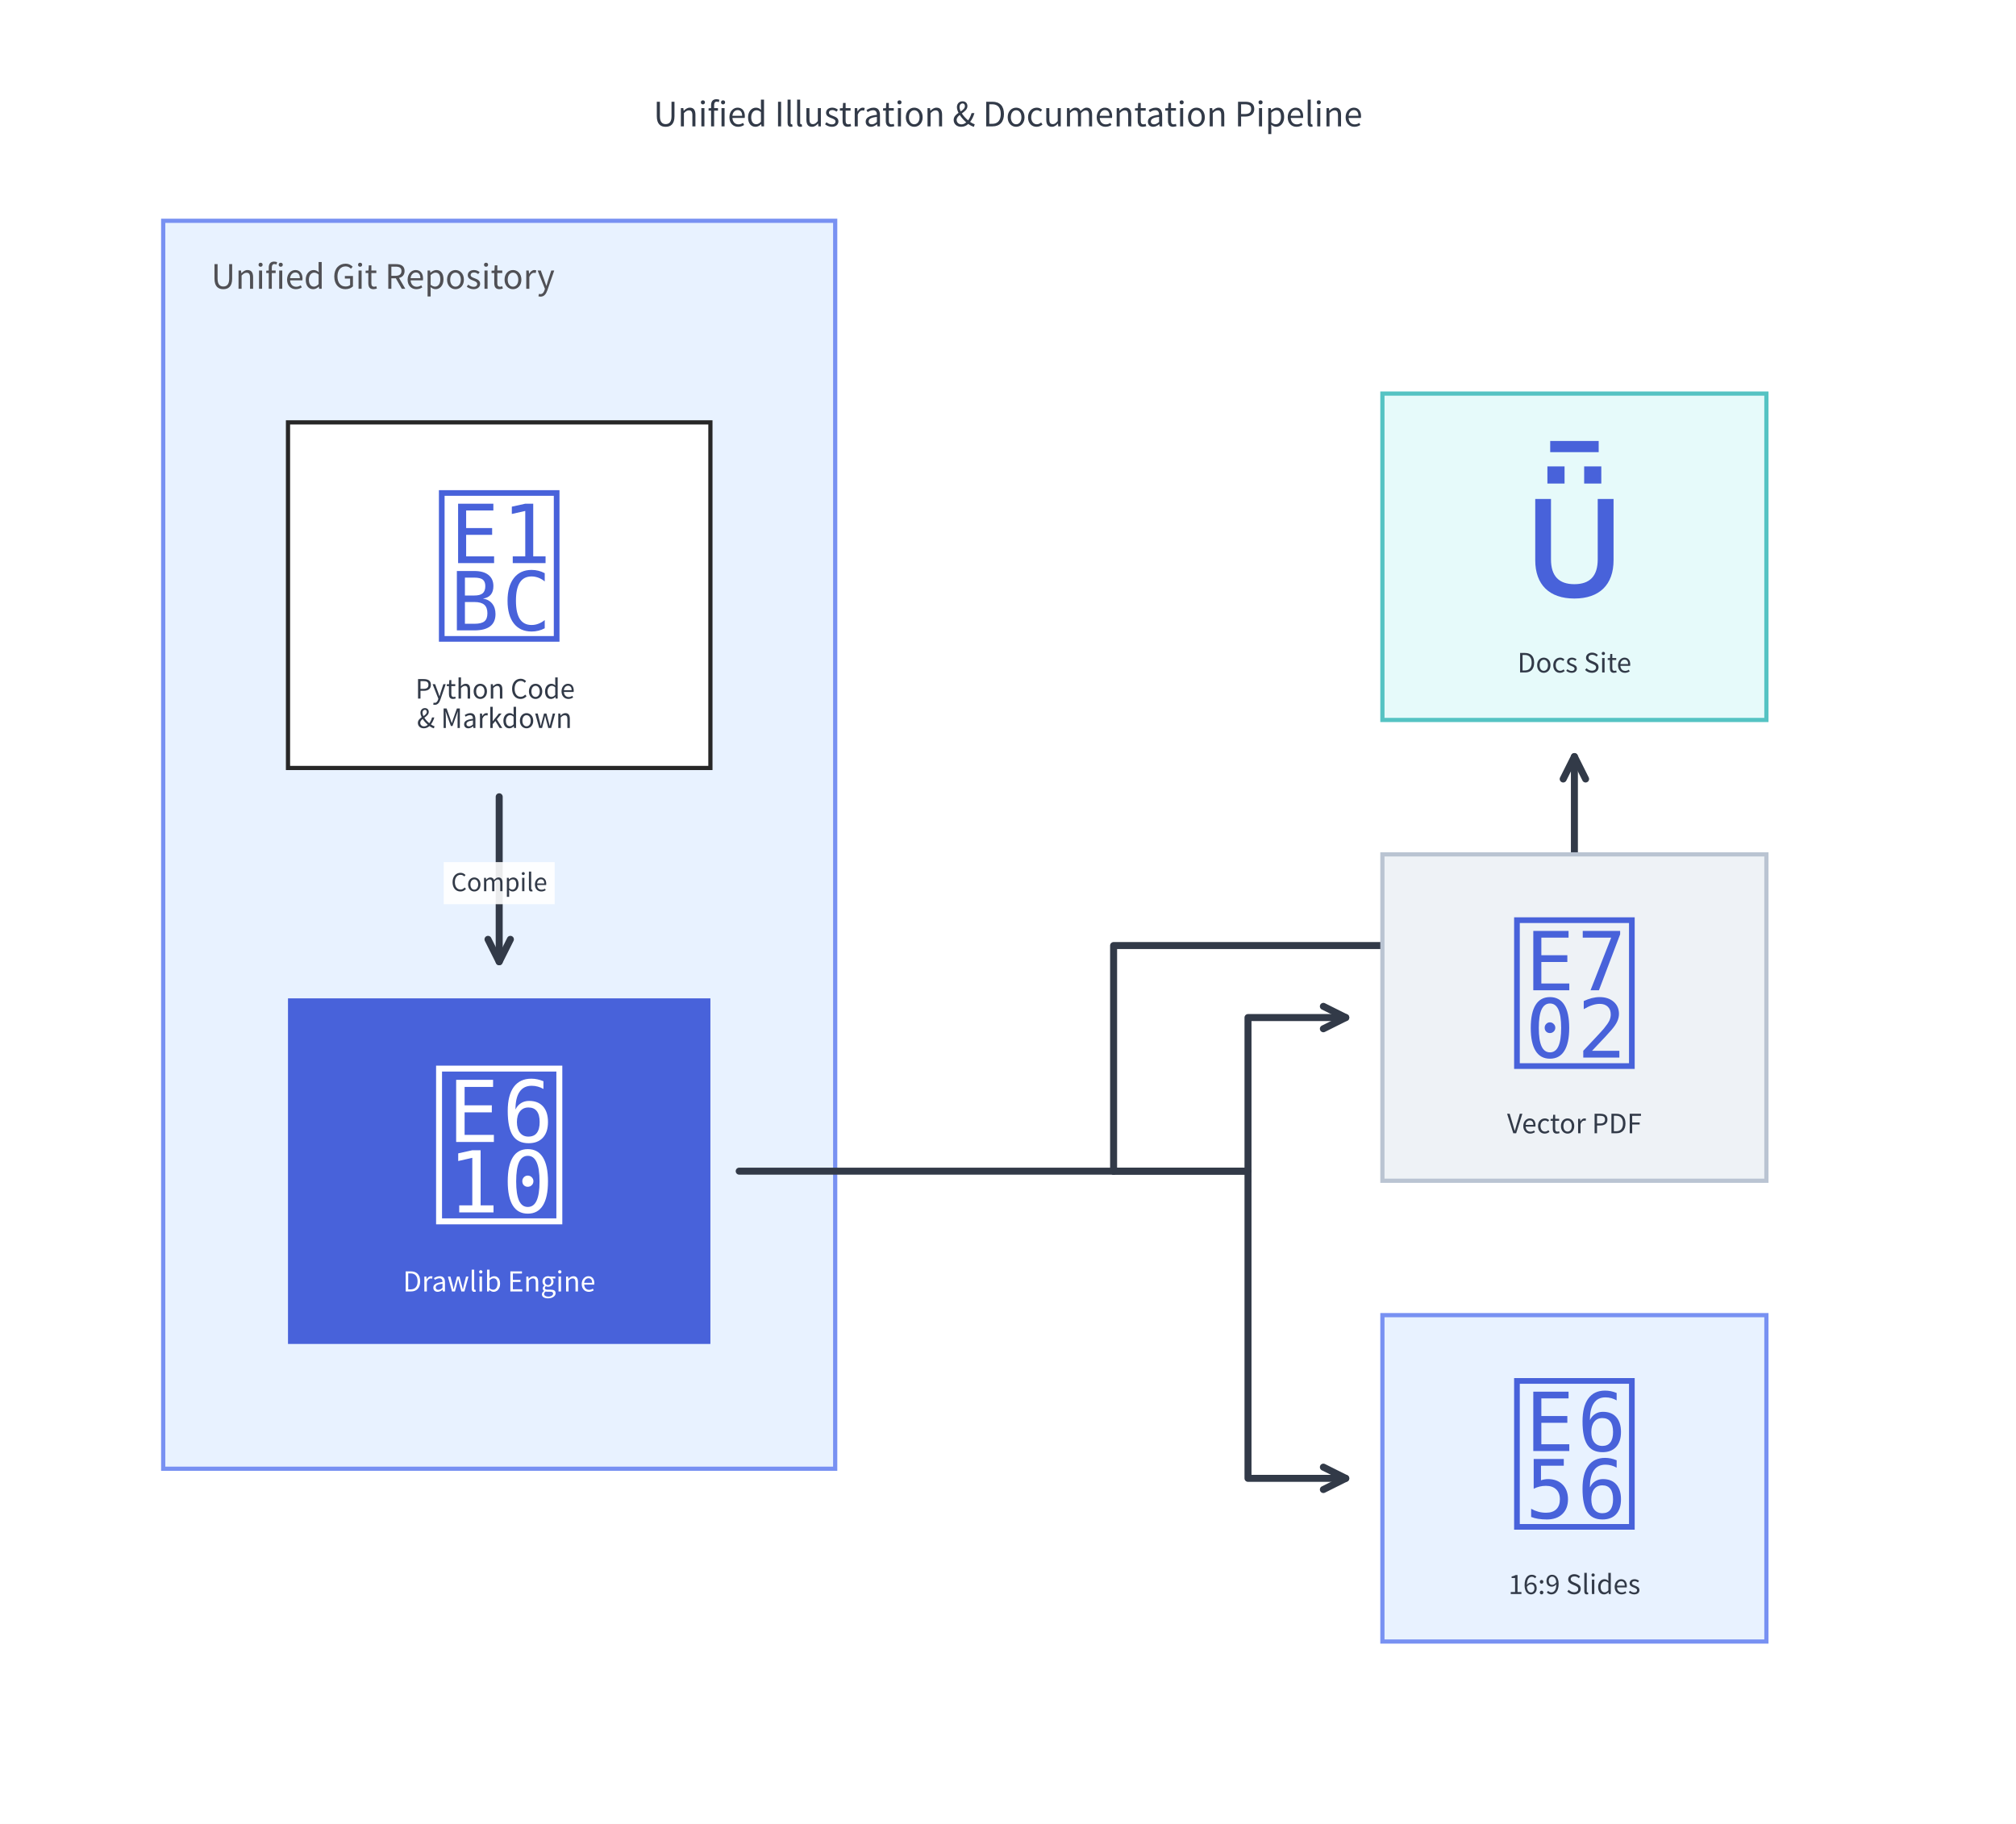
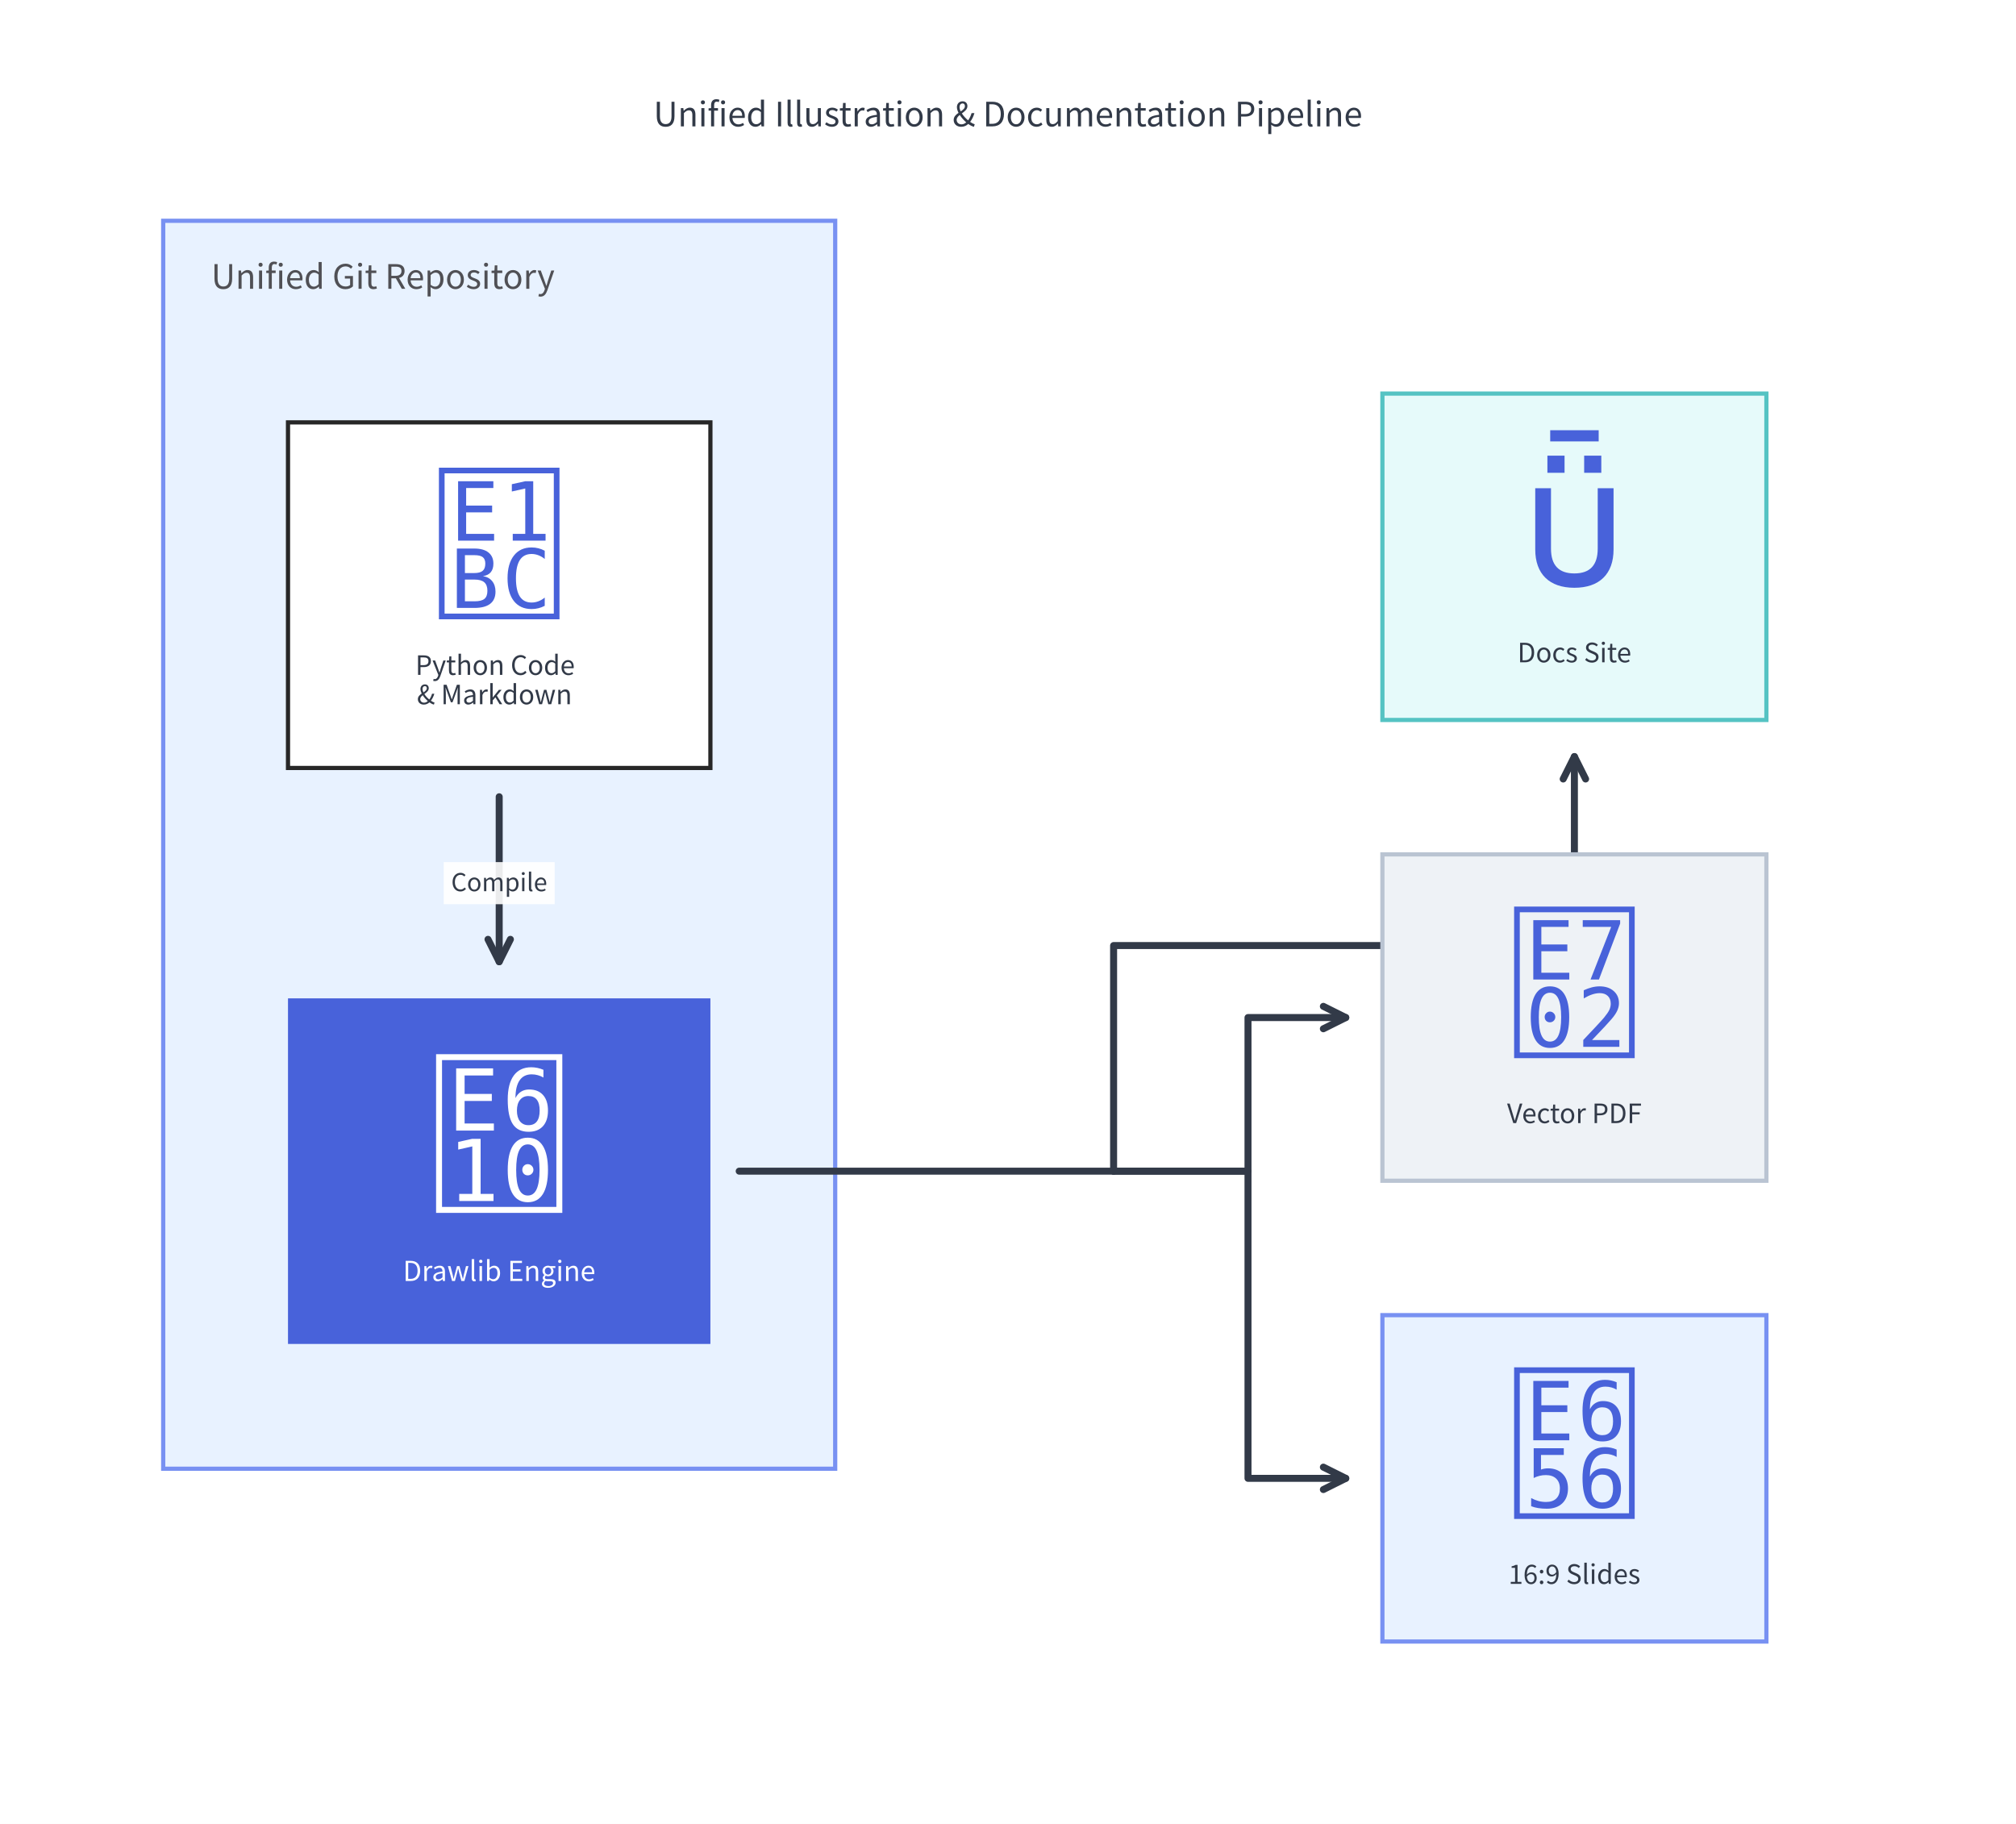
<svg xmlns="http://www.w3.org/2000/svg" width="720pt" height="651.429pt" viewBox="0 0 720 651.429" version="1.1">
  <defs>
    <style type="text/css">*{stroke-linejoin: round; stroke-linecap: butt}</style>
  </defs>
  <g id="figure_1">
    <g id="patch_1">
      <path d="M 0 651.429  L 720 651.429  L 720 0  L 0 0  z " style="fill: #ffffff" />
    </g>
    <g id="axes_1">
      <g id="text_1">
        <g clip-path="url(#pbe8c671af3)">
          <text style="font-size: 12px; font-family: 'drawlib-cjk-japanese-noto-sans-bold', 'Noto Sans CJK JP'; text-anchor: middle; fill: #323a48" x="360" y="45.133" transform="rotate(-0 360 45.13286)">Unified Illustration &amp; Documentation Pipeline</text>
        </g>
      </g>
      <g id="patch_2">
        <path d="M 58.286 524.571  L 58.286 78.857  L 298.286 78.857  L 298.286 524.571  z " clip-path="url(#pbe8c671af3)" style="fill: #e8f2ff; stroke: #7891f2; stroke-width: 1.5; stroke-linejoin: miter" />
      </g>
      <g id="text_2">
        <g clip-path="url(#pbe8c671af3)">
          <text style="font-size: 12px; font-family: 'drawlib-cjk-japanese-noto-sans-bold', 'Noto Sans CJK JP'; text-anchor: start; fill: #505055" x="75.429" y="103.131" transform="rotate(-0 75.42857 103.1314)">Unified Git Repository</text>
        </g>
      </g>
      <g id="patch_3">
        <path d="M 178.286 284.571  L 178.286 343.491  " clip-path="url(#pbe8c671af3)" style="fill: none; stroke: #323a48; stroke-width: 2.5; stroke-linecap: round" />
        <path d="M 182.286 335.491  L 178.286 343.491  L 174.286 335.491  " clip-path="url(#pbe8c671af3)" style="fill: none; stroke: #323a48; stroke-width: 2.5; stroke-linecap: round" />
      </g>
      <g id="text_3">
        <g id="patch_4">
          <path d="M 158.473 322.948  L 198.099 322.948  L 198.099 307.909  L 158.473 307.909  z " clip-path="url(#pbe8c671af3)" style="fill: #ffffff; fill-opacity: 0.9" />
        </g>
        <g clip-path="url(#pbe8c671af3)">
          <text style="font-size: 8.8px; font-family: 'drawlib-cjk-japanese-noto-sans-regular', 'Noto Sans CJK JP'; text-anchor: middle; fill: #323a48" x="178.286" y="318.293" transform="rotate(-0 178.2857 318.2927)">Compile</text>
        </g>
      </g>
      <g id="patch_5">
        <path d="M 264 418.286  L 397.714 418.286  " clip-path="url(#pbe8c671af3)" style="fill: none; stroke: #323a48; stroke-width: 2.5; stroke-linecap: round" />
      </g>
      <g id="patch_6">
        <path d="M 397.714 418.286  L 397.714 337.714  L 562.286 337.714  L 562.286 270.224  " clip-path="url(#pbe8c671af3)" style="fill: none; stroke: #323a48; stroke-width: 2.5; stroke-linecap: round" />
        <path d="M 558.286 278.224  L 562.286 270.224  L 566.286 278.224  " clip-path="url(#pbe8c671af3)" style="fill: none; stroke: #323a48; stroke-width: 2.5; stroke-linecap: round" />
      </g>
      <g id="patch_7">
        <path d="M 397.714 418.286  L 445.714 418.286  L 445.714 363.429  L 480.633 363.429  " clip-path="url(#pbe8c671af3)" style="fill: none; stroke: #323a48; stroke-width: 2.5; stroke-linecap: round" />
        <path d="M 472.633 359.429  L 480.633 363.429  L 472.633 367.429  " clip-path="url(#pbe8c671af3)" style="fill: none; stroke: #323a48; stroke-width: 2.5; stroke-linecap: round" />
      </g>
      <g id="patch_8">
        <path d="M 397.714 418.286  L 445.714 418.286  L 445.714 528  L 480.633 528  " clip-path="url(#pbe8c671af3)" style="fill: none; stroke: #323a48; stroke-width: 2.5; stroke-linecap: round" />
        <path d="M 472.633 524  L 480.633 528  L 472.633 532  " clip-path="url(#pbe8c671af3)" style="fill: none; stroke: #323a48; stroke-width: 2.5; stroke-linecap: round" />
      </g>
      <g id="patch_9">
        <path d="M 102.857 274.286  L 102.857 150.857  L 253.714 150.857  L 253.714 274.286  z " clip-path="url(#pbe8c671af3)" style="fill: #ffffff; stroke: #272727; stroke-width: 1.5; stroke-linejoin: miter" />
      </g>
      <g id="text_4">
        <g clip-path="url(#pbe8c671af3)">
-           <text style="font-size: 64px; font-family: 'drawlib-phosphor-regular', 'Phosphor'; text-anchor: middle; fill: #4862da" x="178.286" y="225.143" transform="rotate(-0 178.2857 225.1429)"></text>
+           <text style="font-size: 64px; font-family: 'drawlib-phosphor-regular', 'Phosphor'; text-anchor: middle; fill: #4862da" x="178.286" y="217.12" transform="rotate(-0 178.2857 217.12)"></text>
        </g>
      </g>
      <g id="text_5">
        <g clip-path="url(#pbe8c671af3)">
-           <text style="font-size: 9.5px; font-family: 'drawlib-cjk-japanese-noto-sans-bold', 'Noto Sans CJK JP'; fill: #323a48" transform="translate(148.3474 249.5086)">Python Code</text>
+           <text style="font-size: 9.5px; font-family: 'drawlib-cjk-japanese-noto-sans-bold', 'Noto Sans CJK JP'; fill: #323a48" transform="translate(148.3474 241.04)">Python Code</text>
        </g>
        <g clip-path="url(#pbe8c671af3)">
-           <text style="font-size: 9.5px; font-family: 'drawlib-cjk-japanese-noto-sans-bold', 'Noto Sans CJK JP'; fill: #323a48" transform="translate(148.8936 259.9972)">&amp; Markdown</text>
+           <text style="font-size: 9.5px; font-family: 'drawlib-cjk-japanese-noto-sans-bold', 'Noto Sans CJK JP'; fill: #323a48" transform="translate(148.8936 251.5286)">&amp; Markdown</text>
        </g>
      </g>
      <g id="patch_10">
        <path d="M 102.857 480  L 102.857 356.571  L 253.714 356.571  L 253.714 480  z " clip-path="url(#pbe8c671af3)" style="fill: #4862da" />
      </g>
      <g id="text_6">
        <g clip-path="url(#pbe8c671af3)">
-           <text style="font-size: 67px; font-family: 'drawlib-phosphor-regular', 'Phosphor'; text-anchor: middle; fill: #ffffff" x="178.286" y="433.027" transform="rotate(-0 178.2857 433.0268)"></text>
+           <text style="font-size: 67px; font-family: 'drawlib-phosphor-regular', 'Phosphor'; text-anchor: middle; fill: #ffffff" x="178.286" y="428.947" transform="rotate(-0 178.2857 428.9468)"></text>
        </g>
      </g>
      <g id="text_7">
        <g clip-path="url(#pbe8c671af3)">
-           <text style="font-size: 9.8px; font-family: 'drawlib-cjk-japanese-noto-sans-bold', 'Noto Sans CJK JP'; text-anchor: middle; fill: #ffffff" x="178.286" y="461.264" transform="rotate(-0 178.2857 461.2643)">Drawlib Engine</text>
+           <text style="font-size: 9.8px; font-family: 'drawlib-cjk-japanese-noto-sans-bold', 'Noto Sans CJK JP'; text-anchor: middle; fill: #ffffff" x="178.286" y="457.51" transform="rotate(-0 178.2857 457.51)">Drawlib Engine</text>
        </g>
      </g>
      <g id="patch_11">
        <path d="M 493.714 257.143  L 493.714 140.571  L 630.857 140.571  L 630.857 257.143  z " clip-path="url(#pbe8c671af3)" style="fill: #e6fafa; stroke: #55c3c3; stroke-width: 1.5; stroke-linejoin: miter" />
      </g>
      <g id="text_8">
        <g clip-path="url(#pbe8c671af3)">
-           <text style="font-size: 64px; font-family: 'drawlib-phosphor-regular', 'Phosphor'; text-anchor: middle; fill: #4862da" x="562.286" y="213.143" transform="rotate(-0 562.2857 213.1429)"></text>
+           <text style="font-size: 64px; font-family: 'drawlib-phosphor-regular', 'Phosphor'; text-anchor: middle; fill: #4862da" x="562.286" y="209.303" transform="rotate(-0 562.2857 209.3029)"></text>
        </g>
      </g>
      <g id="text_9">
        <g clip-path="url(#pbe8c671af3)">
-           <text style="font-size: 9.5px; font-family: 'drawlib-cjk-japanese-noto-sans-bold', 'Noto Sans CJK JP'; text-anchor: middle; fill: #323a48" x="562.286" y="240.181" transform="rotate(-0 562.2857 240.1814)">Docs Site</text>
+           <text style="font-size: 9.5px; font-family: 'drawlib-cjk-japanese-noto-sans-bold', 'Noto Sans CJK JP'; text-anchor: middle; fill: #323a48" x="562.286" y="236.547" transform="rotate(-0 562.2857 236.5471)">Docs Site</text>
        </g>
      </g>
      <g id="patch_12">
        <path d="M 493.714 421.714  L 493.714 305.143  L 630.857 305.143  L 630.857 421.714  z " clip-path="url(#pbe8c671af3)" style="fill: #eef2f6; stroke: #bac4d2; stroke-width: 1.5; stroke-linejoin: miter" />
      </g>
      <g id="text_10">
        <g clip-path="url(#pbe8c671af3)">
-           <text style="font-size: 64px; font-family: 'drawlib-phosphor-regular', 'Phosphor'; text-anchor: middle; fill: #4862da" x="562.286" y="377.714" transform="rotate(-0 562.2857 377.7143)"></text>
+           <text style="font-size: 64px; font-family: 'drawlib-phosphor-regular', 'Phosphor'; text-anchor: middle; fill: #4862da" x="562.286" y="373.874" transform="rotate(-0 562.2857 373.8743)"></text>
        </g>
      </g>
      <g id="text_11">
        <g clip-path="url(#pbe8c671af3)">
-           <text style="font-size: 9.5px; font-family: 'drawlib-cjk-japanese-noto-sans-bold', 'Noto Sans CJK JP'; text-anchor: middle; fill: #323a48" x="562.286" y="404.753" transform="rotate(-0 562.2857 404.7529)">Vector PDF</text>
+           <text style="font-size: 9.5px; font-family: 'drawlib-cjk-japanese-noto-sans-bold', 'Noto Sans CJK JP'; text-anchor: middle; fill: #323a48" x="562.286" y="401.119" transform="rotate(-0 562.2857 401.1186)">Vector PDF</text>
        </g>
      </g>
      <g id="patch_13">
        <path d="M 493.714 586.286  L 493.714 469.714  L 630.857 469.714  L 630.857 586.286  z " clip-path="url(#pbe8c671af3)" style="fill: #e8f2ff; stroke: #7891f2; stroke-width: 1.5; stroke-linejoin: miter" />
      </g>
      <g id="text_12">
        <g clip-path="url(#pbe8c671af3)">
-           <text style="font-size: 64px; font-family: 'drawlib-phosphor-regular', 'Phosphor'; text-anchor: middle; fill: #4862da" x="562.286" y="542.286" transform="rotate(-0 562.2857 542.2857)"></text>
+           <text style="font-size: 64px; font-family: 'drawlib-phosphor-regular', 'Phosphor'; text-anchor: middle; fill: #4862da" x="562.286" y="538.446" transform="rotate(-0 562.2857 538.4457)"></text>
        </g>
      </g>
      <g id="text_13">
        <g clip-path="url(#pbe8c671af3)">
-           <text style="font-size: 9.5px; font-family: 'drawlib-cjk-japanese-noto-sans-bold', 'Noto Sans CJK JP'; text-anchor: middle; fill: #323a48" x="562.286" y="569.324" transform="rotate(-0 562.2857 569.3243)">16:9 Slides</text>
+           <text style="font-size: 9.5px; font-family: 'drawlib-cjk-japanese-noto-sans-bold', 'Noto Sans CJK JP'; text-anchor: middle; fill: #323a48" x="562.286" y="565.69" transform="rotate(-0 562.2857 565.69)">16:9 Slides</text>
        </g>
      </g>
    </g>
  </g>
  <defs>
    <clipPath id="pbe8c671af3">
      <rect x="0" y="0" width="720" height="651.429" />
    </clipPath>
  </defs>
</svg>
